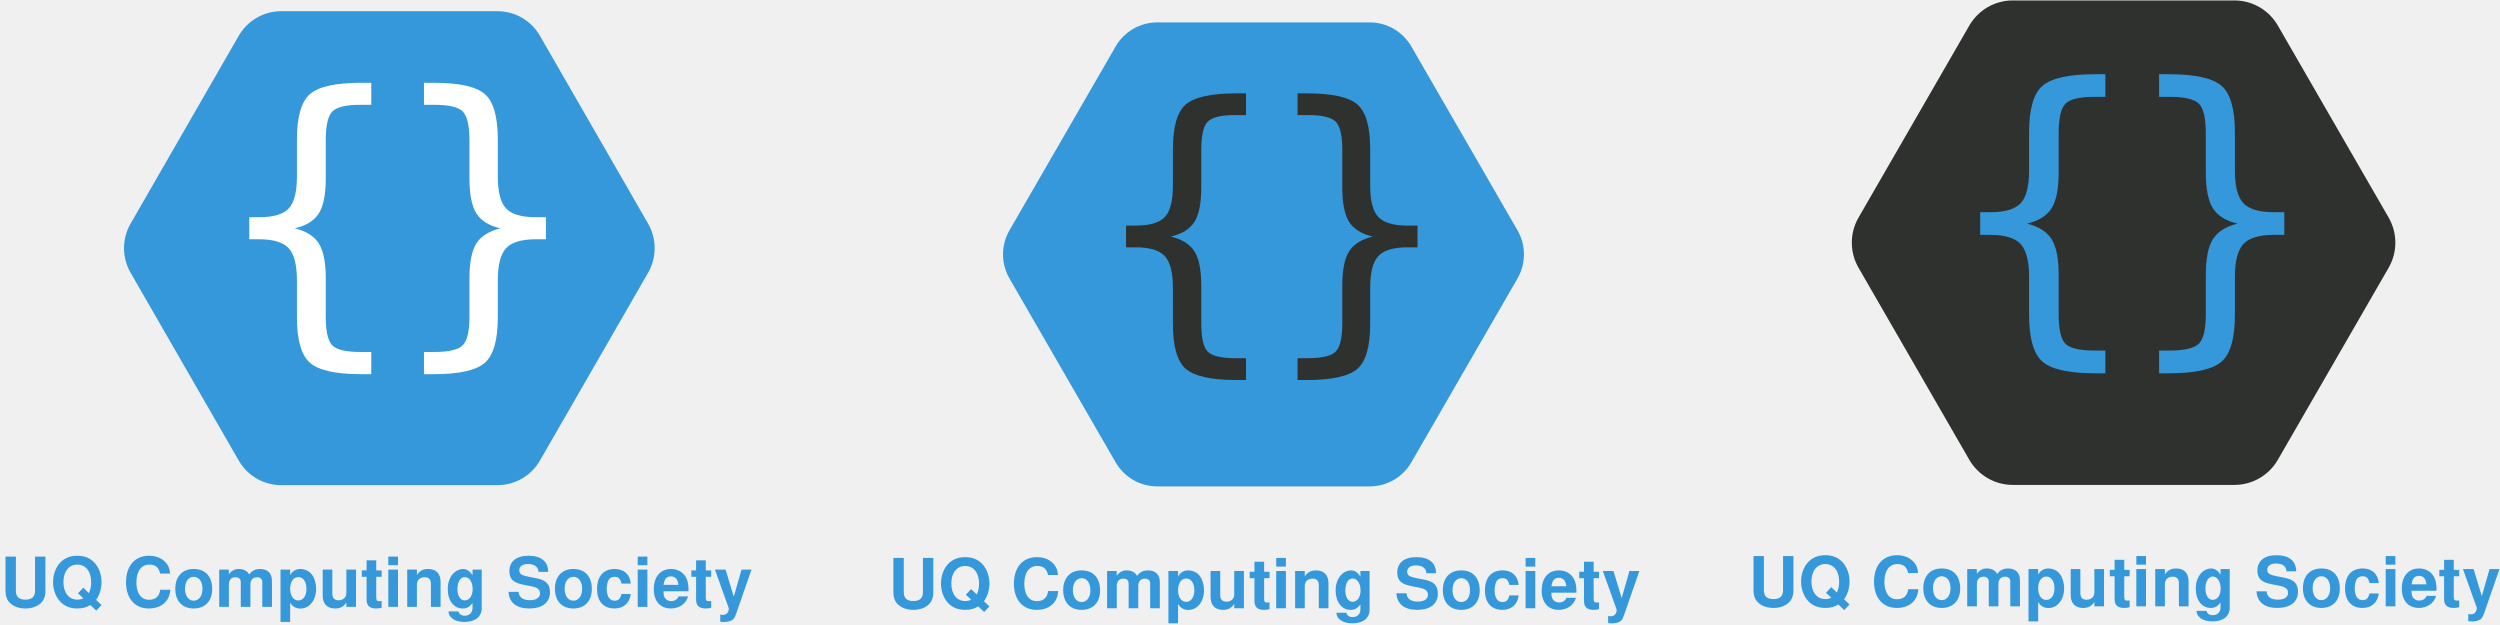
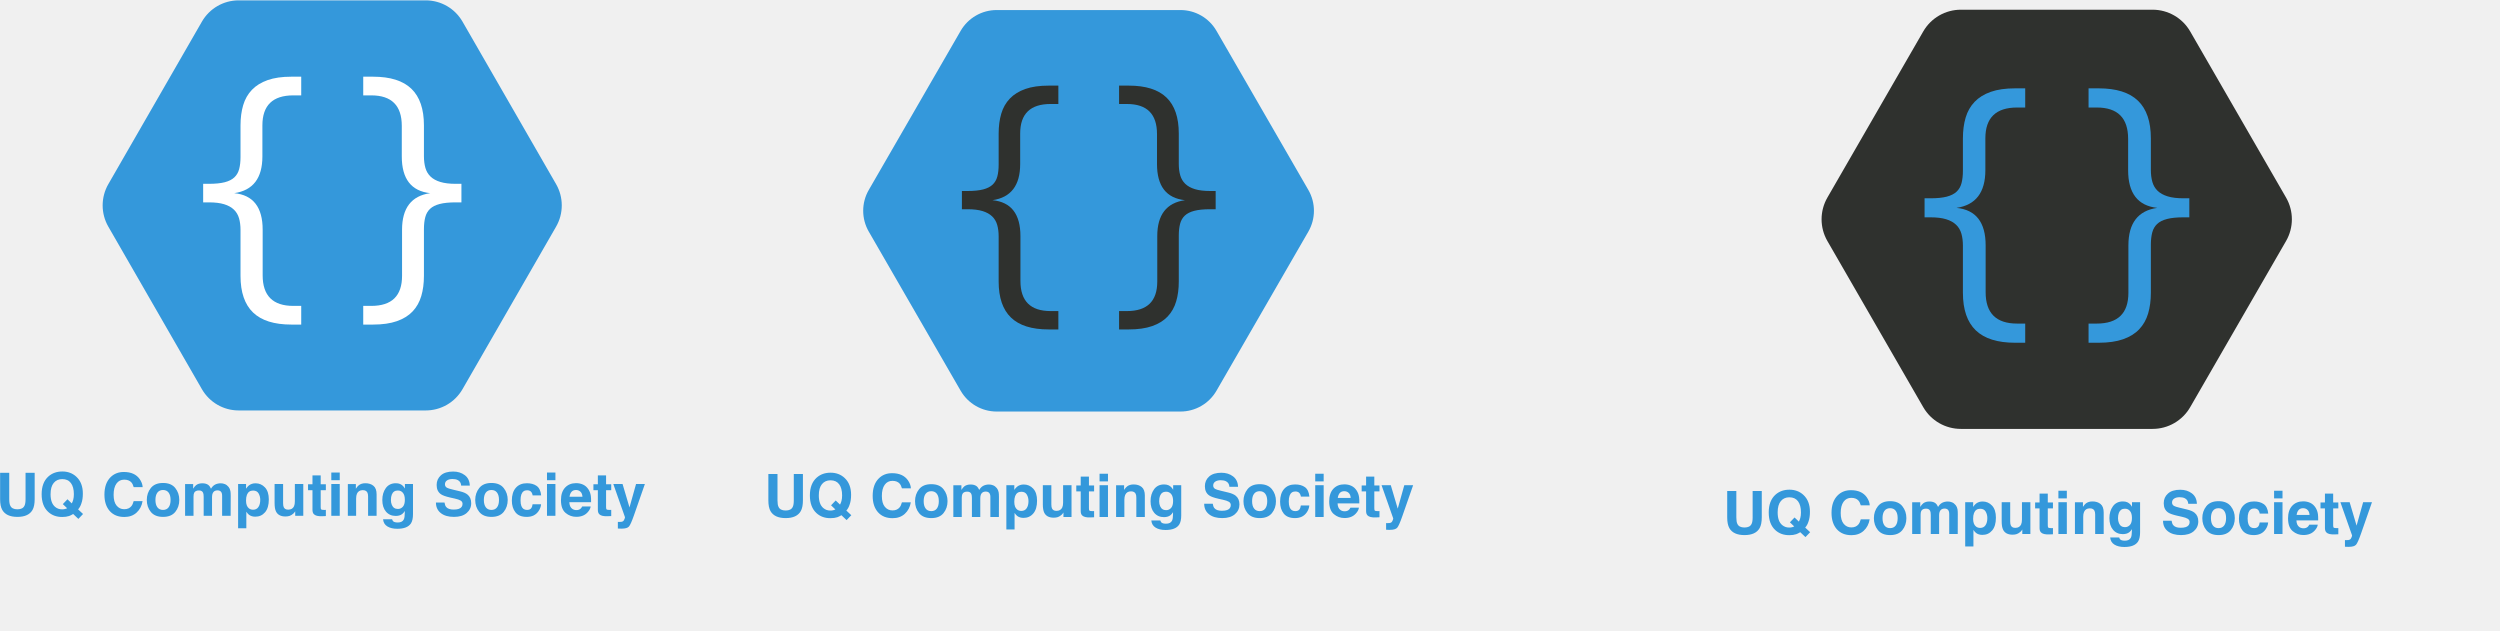
- <svg xmlns="http://www.w3.org/2000/svg" width="2318px" height="579px" viewBox="0 0 2318 579" version="1.1">
+ <svg xmlns="http://www.w3.org/2000/svg" width="2679px" height="676px" viewBox="0 0 2679 676" version="1.1">
  <defs />
  <g id="Page-1" stroke="none" stroke-width="1" fill="none" fill-rule="evenodd">
-     <g id="Logo-Light" transform="translate(0, 10)">
-       <g id="hexagon1-+-{-+-}" transform="translate(115, 0)">
-         <g id="hexagon1" fill="#3498DB">
-           <path d="M485.914,197.335 L385.615,23.162 C377.492,9.065 362.51,0.393 346.29,0.393 L145.701,0.393 C129.482,0.393 114.503,9.065 106.375,23.162 L6.082,197.335 C-2.027,211.431 -2.027,228.779 6.082,242.877 L106.375,417.066 C114.503,431.163 129.482,439.835 145.701,439.835 L346.289,439.835 C362.51,439.835 377.492,431.163 385.614,417.066 L485.914,242.877 C494.022,228.779 494.022,211.431 485.914,197.335 L485.914,197.335 Z" id="Shape" />
+     <g id="logo">
+       <g id="Page-1">
+         <g id="Logo-Light">
+           <g id="hexagon1-+-{-+-}" transform="translate(110, 0)">
+             <g id="hexagon1" fill="#3498DB">
+               <path d="M485.914,197.335 L385.615,23.162 C377.492,9.065 362.51,0.393 346.29,0.393 L145.701,0.393 C129.482,0.393 114.503,9.065 106.375,23.162 L6.082,197.335 C-2.027,211.431 -2.027,228.779 6.082,242.877 L106.375,417.066 C114.503,431.163 129.482,439.835 145.701,439.835 L346.289,439.835 C362.51,439.835 377.492,431.163 385.614,417.066 L485.914,242.877 C494.022,228.779 494.022,211.431 485.914,197.335 L485.914,197.335 L485.914,197.335 Z" id="Shape" />
+             </g>
+             <g id="{" transform="translate(107, 82)" fill="#FFFFFF">
+               <path d="M105.784,265.815 L95.205,265.815 C76.81,265.815 63.133,261.502 54.173,252.876 C45.214,244.251 40.735,231.169 40.735,213.632 L40.735,164.452 C40.735,159.781 40.21,155.612 39.162,151.942 C38.113,148.273 36.279,145.175 33.658,142.649 C31.037,140.124 27.558,138.194 23.221,136.859 C18.884,135.525 13.428,134.858 6.851,134.858 L0.704,134.858 L0.704,114.985 L6.851,114.985 C13.809,114.985 19.48,114.414 23.865,113.27 C28.249,112.126 31.68,110.387 34.158,108.052 C36.636,105.716 38.352,102.738 39.305,99.116 C40.258,95.494 40.735,91.205 40.735,86.249 L40.735,52.366 C40.735,44.36 41.688,37.14 43.594,30.707 C45.5,24.273 48.621,18.793 52.958,14.266 C57.295,9.738 62.918,6.259 69.828,3.829 C76.738,1.399 85.197,0.183 95.205,0.183 L105.784,0.183 L105.784,20.199 L97.349,20.199 C75.237,20.199 64.181,30.921 64.181,52.366 L64.181,85.677 C64.181,108.933 54.126,122.038 34.015,124.993 C54.316,126.995 64.467,140.052 64.467,164.166 L64.467,213.06 C64.467,234.887 75.428,245.8 97.349,245.8 L105.784,245.8 L105.784,265.815 Z" />
+             </g>
+             <g id="}" transform="translate(279, 82)" fill="#FFFFFF">
+               <path d="M0.239,0.183 L10.819,0.183 C29.214,0.183 42.891,4.496 51.85,13.122 C60.809,21.747 65.289,34.829 65.289,52.366 L65.289,85.391 C65.289,90.062 65.813,94.231 66.862,97.901 C67.91,101.57 69.745,104.668 72.366,107.194 C74.987,109.719 78.49,111.649 82.874,112.984 C87.258,114.318 92.739,114.985 99.315,114.985 L105.463,114.985 L105.463,134.858 L99.315,134.858 C92.357,134.858 86.663,135.43 82.231,136.573 C77.799,137.717 74.344,139.456 71.865,141.792 C69.387,144.127 67.672,147.105 66.719,150.727 C65.766,154.349 65.289,158.638 65.289,163.594 L65.289,213.632 C65.289,221.638 64.336,228.858 62.43,235.292 C60.523,241.725 57.426,247.205 53.137,251.733 C48.848,256.26 43.225,259.739 36.267,262.169 C29.309,264.6 20.827,265.815 10.819,265.815 L0.239,265.815 L0.239,245.8 L8.817,245.8 C30.834,245.8 41.843,235.077 41.843,213.632 L41.843,164.166 C41.843,140.91 51.898,127.852 72.008,124.993 C51.707,122.801 41.557,109.696 41.557,85.677 L41.557,52.938 C41.557,31.112 30.644,20.199 8.817,20.199 L0.239,20.199 L0.239,0.183 Z" />
+             </g>
+           </g>
+           <g id="UQ-Computing-Society" transform="translate(0, 505)" fill="#3498DB">
+             <path d="M0.125,1.648 L9.906,1.648 L9.906,29.96 C9.906,33.127 10.281,35.439 11.031,36.898 C12.198,39.481 14.74,40.773 18.656,40.773 C22.552,40.773 25.083,39.481 26.25,36.898 C27,35.439 27.375,33.127 27.375,29.96 L27.375,1.648 L37.156,1.648 L37.156,29.96 C37.156,34.856 36.396,38.668 34.875,41.398 C32.042,46.398 26.635,48.898 18.656,48.898 C10.677,48.898 5.26,46.398 2.406,41.398 C0.885,38.668 0.125,34.856 0.125,29.96 L0.125,1.648 Z M69.812,40.429 C70.375,40.283 71.094,40.023 71.969,39.648 L67.312,35.21 L72.281,30.023 L76.938,34.46 C77.667,32.96 78.177,31.648 78.469,30.523 C78.927,28.835 79.156,26.866 79.156,24.616 C79.156,19.45 78.099,15.455 75.984,12.632 C73.87,9.809 70.781,8.398 66.719,8.398 C62.906,8.398 59.865,9.752 57.594,12.46 C55.323,15.168 54.188,19.22 54.188,24.616 C54.188,30.929 55.812,35.45 59.062,38.179 C61.167,39.95 63.687,40.835 66.625,40.835 C67.729,40.835 68.792,40.7 69.812,40.429 L69.812,40.429 Z M87.281,34.241 C86.469,36.887 85.271,39.085 83.688,40.835 L89,45.804 L83.969,51.054 L78.406,45.804 C76.719,46.825 75.26,47.543 74.031,47.96 C71.969,48.648 69.5,48.991 66.625,48.991 C60.625,48.991 55.667,47.2 51.75,43.616 C47,39.304 44.625,32.97 44.625,24.616 C44.625,16.2 47.062,9.835 51.938,5.523 C55.917,2.002 60.865,0.241 66.781,0.241 C72.74,0.241 77.74,2.106 81.781,5.835 C86.448,10.148 88.781,16.179 88.781,23.929 C88.781,28.033 88.281,31.47 87.281,34.241 L87.281,34.241 Z M118.375,6.46 C122.125,2.668 126.896,0.773 132.688,0.773 C140.438,0.773 146.104,3.314 149.688,8.398 C151.667,11.252 152.729,14.116 152.875,16.991 L143.25,16.991 C142.625,14.783 141.823,13.116 140.844,11.991 C139.094,9.991 136.5,8.991 133.062,8.991 C129.562,8.991 126.802,10.403 124.781,13.226 C122.76,16.049 121.75,20.043 121.75,25.21 C121.75,30.377 122.818,34.246 124.953,36.819 C127.089,39.392 129.802,40.679 133.094,40.679 C136.469,40.679 139.042,39.575 140.812,37.366 C141.792,36.179 142.604,34.398 143.25,32.023 L152.781,32.023 C151.948,37.043 149.818,41.127 146.391,44.273 C142.964,47.418 138.573,48.991 133.219,48.991 C126.594,48.991 121.385,46.866 117.594,42.616 C113.802,38.345 111.906,32.491 111.906,25.054 C111.906,17.012 114.062,10.814 118.375,6.46 L118.375,6.46 Z M180.688,38.648 C182.083,36.793 182.781,34.158 182.781,30.741 C182.781,27.325 182.083,24.694 180.688,22.851 C179.292,21.007 177.292,20.085 174.688,20.085 C172.083,20.085 170.078,21.007 168.672,22.851 C167.266,24.694 166.562,27.325 166.562,30.741 C166.562,34.158 167.266,36.793 168.672,38.648 C170.078,40.502 172.083,41.429 174.688,41.429 C177.292,41.429 179.292,40.502 180.688,38.648 L180.688,38.648 Z M187.812,43.569 C184.937,47.121 180.573,48.898 174.719,48.898 C168.865,48.898 164.5,47.121 161.625,43.569 C158.75,40.017 157.312,35.741 157.312,30.741 C157.312,25.825 158.75,21.564 161.625,17.96 C164.5,14.356 168.865,12.554 174.719,12.554 C180.573,12.554 184.937,14.356 187.812,17.96 C190.688,21.564 192.125,25.825 192.125,30.741 C192.125,35.741 190.688,40.017 187.812,43.569 L187.812,43.569 Z M241,13.773 C242.458,14.356 243.781,15.377 244.969,16.835 C245.927,18.023 246.573,19.481 246.906,21.21 C247.115,22.356 247.219,24.033 247.219,26.241 L247.156,47.71 L238.031,47.71 L238.031,26.023 C238.031,24.731 237.823,23.668 237.406,22.835 C236.615,21.252 235.156,20.46 233.031,20.46 C230.573,20.46 228.875,21.481 227.938,23.523 C227.458,24.606 227.219,25.908 227.219,27.429 L227.219,47.71 L218.25,47.71 L218.25,27.429 C218.25,25.408 218.042,23.939 217.625,23.023 C216.875,21.377 215.406,20.554 213.219,20.554 C210.677,20.554 208.969,21.377 208.094,23.023 C207.615,23.96 207.375,25.356 207.375,27.21 L207.375,47.71 L198.344,47.71 L198.344,13.71 L207,13.71 L207,18.679 C208.104,16.908 209.146,15.648 210.125,14.898 C211.854,13.564 214.094,12.898 216.844,12.898 C219.448,12.898 221.552,13.47 223.156,14.616 C224.448,15.679 225.427,17.043 226.094,18.71 C227.26,16.71 228.708,15.241 230.438,14.304 C232.271,13.366 234.312,12.898 236.562,12.898 C238.063,12.898 239.542,13.189 241,13.773 L241,13.773 Z M277.078,23.71 C275.88,21.689 273.938,20.679 271.25,20.679 C268.021,20.679 265.802,22.21 264.594,25.273 C263.969,26.898 263.656,28.96 263.656,31.46 C263.656,35.418 264.708,38.2 266.812,39.804 C268.063,40.741 269.542,41.21 271.25,41.21 C273.729,41.21 275.62,40.252 276.922,38.335 C278.224,36.418 278.875,33.866 278.875,30.679 C278.875,28.054 278.276,25.731 277.078,23.71 L277.078,23.71 Z M283.922,17.304 C286.682,20.241 288.062,24.554 288.062,30.241 C288.062,36.241 286.714,40.814 284.016,43.96 C281.318,47.106 277.844,48.679 273.594,48.679 C270.885,48.679 268.635,48.002 266.844,46.648 C265.865,45.898 264.906,44.804 263.969,43.366 L263.969,61.116 L255.156,61.116 L255.156,13.648 L263.688,13.648 L263.688,18.679 C264.646,17.2 265.667,16.033 266.75,15.179 C268.729,13.658 271.083,12.898 273.812,12.898 C277.792,12.898 281.161,14.366 283.922,17.304 L283.922,17.304 Z M303.375,13.648 L303.375,34.179 C303.375,36.116 303.604,37.575 304.062,38.554 C304.875,40.283 306.469,41.148 308.844,41.148 C311.885,41.148 313.969,39.918 315.094,37.46 C315.677,36.127 315.969,34.366 315.969,32.179 L315.969,13.648 L325,13.648 L325,47.71 L316.344,47.71 L316.344,42.898 C316.26,43.002 316.052,43.314 315.719,43.835 C315.385,44.356 314.99,44.814 314.531,45.21 C313.135,46.46 311.786,47.314 310.484,47.773 C309.182,48.231 307.656,48.46 305.906,48.46 C300.865,48.46 297.469,46.648 295.719,43.023 C294.74,41.022 294.25,38.075 294.25,34.179 L294.25,13.648 L303.375,13.648 Z M330.094,20.304 L330.094,13.96 L334.844,13.96 L334.844,4.46 L343.656,4.46 L343.656,13.96 L349.188,13.96 L349.188,20.304 L343.656,20.304 L343.656,38.304 C343.656,39.7 343.833,40.569 344.188,40.913 C344.542,41.257 345.625,41.429 347.438,41.429 C347.708,41.429 347.995,41.424 348.297,41.413 C348.599,41.403 348.896,41.387 349.188,41.366 L349.188,48.023 L344.969,48.179 C340.76,48.325 337.885,47.595 336.344,45.991 C335.344,44.97 334.844,43.398 334.844,41.273 L334.844,20.304 L330.094,20.304 Z M364.062,9.585 L355.031,9.585 L355.031,1.366 L364.062,1.366 L364.062,9.585 Z M355.031,13.648 L364.062,13.648 L364.062,47.71 L355.031,47.71 L355.031,13.648 Z M400.203,15.601 C402.443,17.444 403.562,20.502 403.562,24.773 L403.562,47.71 L394.438,47.71 L394.438,26.991 C394.438,25.2 394.198,23.825 393.719,22.866 C392.844,21.116 391.177,20.241 388.719,20.241 C385.698,20.241 383.625,21.522 382.5,24.085 C381.917,25.439 381.625,27.168 381.625,29.273 L381.625,47.71 L372.75,47.71 L372.75,13.71 L381.344,13.71 L381.344,18.679 C382.49,16.929 383.573,15.668 384.594,14.898 C386.427,13.523 388.75,12.835 391.562,12.835 C395.083,12.835 397.964,13.757 400.203,15.601 L400.203,15.601 Z M431.688,38.038 C433.125,36.465 433.844,33.96 433.844,30.523 C433.844,27.293 433.161,24.835 431.797,23.148 C430.432,21.46 428.604,20.616 426.312,20.616 C423.187,20.616 421.031,22.085 419.844,25.023 C419.219,26.585 418.906,28.512 418.906,30.804 C418.906,32.783 419.24,34.543 419.906,36.085 C421.115,38.96 423.281,40.398 426.406,40.398 C428.49,40.398 430.25,39.611 431.688,38.038 L431.688,38.038 Z M428.656,13.616 C430.823,14.512 432.573,16.158 433.906,18.554 L433.906,13.648 L442.562,13.648 L442.562,45.96 C442.562,50.356 441.823,53.668 440.344,55.898 C437.802,59.731 432.927,61.648 425.719,61.648 C421.365,61.648 417.813,60.793 415.062,59.085 C412.312,57.377 410.792,54.825 410.5,51.429 L420.188,51.429 C420.438,52.47 420.844,53.22 421.406,53.679 C422.365,54.491 423.979,54.898 426.25,54.898 C429.458,54.898 431.604,53.825 432.688,51.679 C433.396,50.304 433.75,47.991 433.75,44.741 L433.75,42.554 C432.896,44.012 431.979,45.106 431,45.835 C429.229,47.189 426.927,47.866 424.094,47.866 C419.719,47.866 416.224,46.33 413.609,43.257 C410.995,40.184 409.688,36.023 409.688,30.773 C409.688,25.71 410.948,21.455 413.469,18.007 C415.99,14.559 419.562,12.835 424.188,12.835 C425.896,12.835 427.385,13.095 428.656,13.616 L428.656,13.616 Z M476.344,33.491 C476.635,35.595 477.208,37.168 478.062,38.21 C479.625,40.106 482.302,41.054 486.094,41.054 C488.365,41.054 490.208,40.804 491.625,40.304 C494.313,39.345 495.656,37.564 495.656,34.96 C495.656,33.439 494.99,32.262 493.656,31.429 C492.323,30.616 490.229,29.898 487.375,29.273 L482.5,28.179 C477.708,27.095 474.396,25.918 472.562,24.648 C469.458,22.522 467.906,19.2 467.906,14.679 C467.906,10.554 469.406,7.127 472.406,4.398 C475.406,1.668 479.812,0.304 485.625,0.304 C490.479,0.304 494.62,1.59 498.047,4.163 C501.474,6.736 503.271,10.47 503.438,15.366 L494.188,15.366 C494.021,12.595 492.813,10.627 490.562,9.46 C489.062,8.689 487.198,8.304 484.969,8.304 C482.49,8.304 480.51,8.804 479.031,9.804 C477.552,10.804 476.812,12.2 476.812,13.991 C476.812,15.637 477.542,16.866 479,17.679 C479.938,18.22 481.937,18.856 485,19.585 L492.938,21.491 C496.417,22.325 499.042,23.439 500.812,24.835 C503.563,27.002 504.938,30.137 504.938,34.241 C504.938,38.45 503.328,41.944 500.109,44.726 C496.891,47.507 492.344,48.898 486.469,48.898 C480.469,48.898 475.75,47.528 472.312,44.788 C468.875,42.049 467.156,38.283 467.156,33.491 L476.344,33.491 Z M532.625,38.648 C534.021,36.793 534.719,34.158 534.719,30.741 C534.719,27.325 534.021,24.694 532.625,22.851 C531.229,21.007 529.229,20.085 526.625,20.085 C524.021,20.085 522.016,21.007 520.609,22.851 C519.203,24.694 518.5,27.325 518.5,30.741 C518.5,34.158 519.203,36.793 520.609,38.648 C522.016,40.502 524.021,41.429 526.625,41.429 C529.229,41.429 531.229,40.502 532.625,38.648 L532.625,38.648 Z M539.75,43.569 C536.875,47.121 532.51,48.898 526.656,48.898 C520.802,48.898 516.438,47.121 513.562,43.569 C510.687,40.017 509.25,35.741 509.25,30.741 C509.25,25.825 510.687,21.564 513.562,17.96 C516.438,14.356 520.802,12.554 526.656,12.554 C532.51,12.554 536.875,14.356 539.75,17.96 C542.625,21.564 544.062,25.825 544.062,30.741 C544.062,35.741 542.625,40.017 539.75,43.569 L539.75,43.569 Z M570.781,25.866 C570.615,24.595 570.188,23.45 569.5,22.429 C568.5,21.054 566.948,20.366 564.844,20.366 C561.844,20.366 559.792,21.856 558.688,24.835 C558.104,26.418 557.812,28.522 557.812,31.148 C557.812,33.648 558.104,35.658 558.688,37.179 C559.75,40.012 561.75,41.429 564.688,41.429 C566.771,41.429 568.25,40.866 569.125,39.741 C570,38.616 570.531,37.158 570.719,35.366 L579.812,35.366 C579.604,38.075 578.625,40.637 576.875,43.054 C574.083,46.95 569.948,48.898 564.469,48.898 C558.99,48.898 554.958,47.273 552.375,44.023 C549.792,40.772 548.5,36.554 548.5,31.366 C548.5,25.512 549.927,20.96 552.781,17.71 C555.635,14.46 559.573,12.835 564.594,12.835 C568.865,12.835 572.359,13.793 575.078,15.71 C577.797,17.627 579.406,21.012 579.906,25.866 L570.781,25.866 Z M595.188,9.585 L586.156,9.585 L586.156,1.366 L595.188,1.366 L595.188,9.585 Z M586.156,13.648 L595.188,13.648 L595.188,47.71 L586.156,47.71 L586.156,13.648 Z M612.453,22.023 C611.318,23.314 610.604,25.064 610.312,27.273 L624.156,27.273 C624.01,24.918 623.297,23.132 622.016,21.913 C620.734,20.694 619.146,20.085 617.25,20.085 C615.187,20.085 613.589,20.731 612.453,22.023 L612.453,22.023 Z M624.906,14.335 C627.177,15.398 629.052,17.075 630.531,19.366 C631.865,21.387 632.729,23.731 633.125,26.398 C633.354,27.96 633.448,30.21 633.406,33.148 L610.094,33.148 C610.219,36.564 611.292,38.96 613.312,40.335 C614.542,41.189 616.021,41.616 617.75,41.616 C619.583,41.616 621.073,41.095 622.219,40.054 C622.844,39.491 623.396,38.71 623.875,37.71 L632.969,37.71 C632.74,39.731 631.688,41.783 629.812,43.866 C626.896,47.179 622.813,48.835 617.562,48.835 C613.229,48.835 609.406,47.439 606.094,44.648 C602.781,41.856 601.125,37.314 601.125,31.023 C601.125,25.127 602.62,20.606 605.609,17.46 C608.599,14.314 612.479,12.741 617.25,12.741 C620.083,12.741 622.635,13.273 624.906,14.335 L624.906,14.335 Z M635.906,20.304 L635.906,13.96 L640.656,13.96 L640.656,4.46 L649.469,4.46 L649.469,13.96 L655,13.96 L655,20.304 L649.469,20.304 L649.469,38.304 C649.469,39.7 649.646,40.569 650,40.913 C650.354,41.257 651.437,41.429 653.25,41.429 C653.521,41.429 653.807,41.424 654.109,41.413 C654.411,41.403 654.708,41.387 655,41.366 L655,48.023 L650.781,48.179 C646.573,48.325 643.698,47.595 642.156,45.991 C641.156,44.97 640.656,43.398 640.656,41.273 L640.656,20.304 L635.906,20.304 Z M662.094,54.241 L663.219,54.304 C664.094,54.345 664.927,54.314 665.719,54.21 C666.51,54.106 667.177,53.866 667.719,53.491 C668.24,53.137 668.724,52.398 669.172,51.273 C669.62,50.148 669.802,49.46 669.719,49.21 L657.219,13.648 L667.125,13.648 L674.562,38.773 L681.594,13.648 L691.062,13.648 L679.375,47.148 C677.125,53.606 675.344,57.611 674.031,59.163 C672.719,60.715 670.094,61.491 666.156,61.491 C665.365,61.491 664.729,61.486 664.25,61.476 C663.771,61.465 663.052,61.429 662.094,61.366 L662.094,54.241 Z" />
+           </g>
        </g>
-         <text id="{" font-family="Consolas" font-size="292.795" font-weight="normal" fill="#FFFFFF">
-           <tspan x="84.543" y="289.199">{</tspan>
-         </text>
-         <text id="}" font-family="Consolas" font-size="292.795" font-weight="normal" fill="#FFFFFF">
-           <tspan x="246.5" y="289.199">}</tspan>
-         </text>
+         <g id="Group" transform="translate(823, 10)">
+           <g id="hexagon1-copy" transform="translate(102, 0.375)" fill="#3498DB">
+             <path d="M477.043,193.205 L378.575,22.677 C370.601,8.875 355.892,0.385 339.968,0.385 L143.041,0.385 C127.118,0.385 112.413,8.875 104.433,22.677 L5.971,193.205 C-1.99,207.006 -1.99,223.99 5.971,237.793 L104.433,408.336 C112.413,422.138 127.118,430.629 143.041,430.629 L339.967,430.629 C355.892,430.629 370.601,422.138 378.574,408.336 L477.043,237.793 C485.003,223.99 485.003,207.006 477.043,193.205 L477.043,193.205 L477.043,193.205 Z" id="Shape" />
+           </g>
+           <g id="{-copy" transform="translate(207, 81)" fill="#2F312E">
+             <path d="M104.141,262.031 L93.734,262.031 C75.641,262.031 62.188,257.789 53.375,249.305 C44.562,240.82 40.156,227.953 40.156,210.703 L40.156,162.328 C40.156,157.734 39.641,153.633 38.609,150.023 C37.578,146.414 35.773,143.367 33.195,140.883 C30.617,138.398 27.195,136.5 22.93,135.188 C18.664,133.875 13.297,133.219 6.828,133.219 L0.781,133.219 L0.781,113.672 L6.828,113.672 C13.672,113.672 19.25,113.109 23.562,111.984 C27.875,110.859 31.25,109.148 33.688,106.852 C36.125,104.555 37.812,101.625 38.75,98.062 C39.688,94.5 40.156,90.281 40.156,85.406 L40.156,52.078 C40.156,44.203 41.094,37.102 42.969,30.773 C44.844,24.445 47.914,19.055 52.18,14.602 C56.445,10.148 61.977,6.727 68.773,4.336 C75.57,1.945 83.891,0.75 93.734,0.75 L104.141,0.75 L104.141,20.438 L95.844,20.438 C74.094,20.438 63.219,30.984 63.219,52.078 L63.219,84.844 C63.219,107.719 53.328,120.609 33.547,123.516 C53.516,125.484 63.5,138.328 63.5,162.047 L63.5,210.141 C63.5,231.609 74.281,242.344 95.844,242.344 L104.141,242.344 L104.141,262.031 Z" id="{" />
+           </g>
+           <g id="}" transform="translate(376, 81)" fill="#2F312E">
+             <path d="M0.203,0.75 L10.609,0.75 C28.703,0.75 42.156,4.992 50.969,13.477 C59.781,21.961 64.188,34.828 64.188,52.078 L64.188,84.562 C64.188,89.156 64.703,93.258 65.734,96.867 C66.766,100.477 68.57,103.523 71.148,106.008 C73.727,108.492 77.172,110.391 81.484,111.703 C85.797,113.016 91.187,113.672 97.656,113.672 L103.703,113.672 L103.703,133.219 L97.656,133.219 C90.812,133.219 85.211,133.781 80.852,134.906 C76.492,136.031 73.094,137.742 70.656,140.039 C68.219,142.336 66.531,145.266 65.594,148.828 C64.656,152.391 64.188,156.609 64.188,161.484 L64.188,210.703 C64.188,218.578 63.25,225.68 61.375,232.008 C59.5,238.336 56.453,243.727 52.234,248.18 C48.016,252.633 42.484,256.055 35.641,258.445 C28.797,260.836 20.453,262.031 10.609,262.031 L0.203,262.031 L0.203,242.344 L8.641,242.344 C30.297,242.344 41.125,231.797 41.125,210.703 L41.125,162.047 C41.125,139.172 51.016,126.328 70.797,123.516 C50.828,121.359 40.844,108.469 40.844,84.844 L40.844,52.641 C40.844,31.172 30.109,20.438 8.641,20.438 L0.203,20.438 L0.203,0.75 Z" />
+           </g>
+           <g id="UQ-Computing-Society-Copy" transform="translate(0, 496)" fill="#3498DB">
+             <path d="M0.375,1.938 L10.156,1.938 L10.156,30.25 C10.156,33.417 10.531,35.729 11.281,37.188 C12.448,39.771 14.99,41.062 18.906,41.062 C22.802,41.062 25.333,39.771 26.5,37.188 C27.25,35.729 27.625,33.417 27.625,30.25 L27.625,1.938 L37.406,1.938 L37.406,30.25 C37.406,35.146 36.646,38.958 35.125,41.688 C32.292,46.688 26.885,49.188 18.906,49.188 C10.927,49.188 5.51,46.688 2.656,41.688 C1.135,38.958 0.375,35.146 0.375,30.25 L0.375,1.938 Z M70.062,40.719 C70.625,40.573 71.344,40.313 72.219,39.938 L67.562,35.5 L72.531,30.312 L77.188,34.75 C77.917,33.25 78.427,31.938 78.719,30.812 C79.177,29.125 79.406,27.156 79.406,24.906 C79.406,19.74 78.349,15.745 76.234,12.922 C74.12,10.099 71.031,8.688 66.969,8.688 C63.156,8.688 60.115,10.042 57.844,12.75 C55.573,15.458 54.438,19.51 54.438,24.906 C54.438,31.219 56.062,35.74 59.312,38.469 C61.417,40.24 63.937,41.125 66.875,41.125 C67.979,41.125 69.042,40.99 70.062,40.719 L70.062,40.719 Z M87.531,34.531 C86.719,37.177 85.521,39.375 83.938,41.125 L89.25,46.094 L84.219,51.344 L78.656,46.094 C76.969,47.115 75.51,47.833 74.281,48.25 C72.219,48.938 69.75,49.281 66.875,49.281 C60.875,49.281 55.917,47.49 52,43.906 C47.25,39.594 44.875,33.26 44.875,24.906 C44.875,16.49 47.312,10.125 52.188,5.812 C56.167,2.292 61.115,0.531 67.031,0.531 C72.99,0.531 77.99,2.396 82.031,6.125 C86.698,10.438 89.031,16.469 89.031,24.219 C89.031,28.323 88.531,31.76 87.531,34.531 L87.531,34.531 Z M118.625,6.75 C122.375,2.958 127.146,1.062 132.938,1.062 C140.688,1.062 146.354,3.604 149.938,8.688 C151.917,11.542 152.979,14.406 153.125,17.281 L143.5,17.281 C142.875,15.073 142.073,13.406 141.094,12.281 C139.344,10.281 136.75,9.281 133.312,9.281 C129.812,9.281 127.052,10.693 125.031,13.516 C123.01,16.339 122,20.333 122,25.5 C122,30.667 123.068,34.536 125.203,37.109 C127.339,39.682 130.052,40.969 133.344,40.969 C136.719,40.969 139.292,39.865 141.062,37.656 C142.042,36.469 142.854,34.688 143.5,32.312 L153.031,32.312 C152.198,37.333 150.068,41.417 146.641,44.562 C143.214,47.708 138.823,49.281 133.469,49.281 C126.844,49.281 121.635,47.156 117.844,42.906 C114.052,38.635 112.156,32.781 112.156,25.344 C112.156,17.302 114.312,11.104 118.625,6.75 L118.625,6.75 Z M180.938,38.938 C182.333,37.083 183.031,34.448 183.031,31.031 C183.031,27.615 182.333,24.984 180.938,23.141 C179.542,21.297 177.542,20.375 174.938,20.375 C172.333,20.375 170.328,21.297 168.922,23.141 C167.516,24.984 166.812,27.615 166.812,31.031 C166.812,34.448 167.516,37.083 168.922,38.938 C170.328,40.792 172.333,41.719 174.938,41.719 C177.542,41.719 179.542,40.792 180.938,38.938 L180.938,38.938 Z M188.062,43.859 C185.187,47.411 180.823,49.188 174.969,49.188 C169.115,49.188 164.75,47.411 161.875,43.859 C159,40.307 157.562,36.031 157.562,31.031 C157.562,26.115 159,21.854 161.875,18.25 C164.75,14.646 169.115,12.844 174.969,12.844 C180.823,12.844 185.187,14.646 188.062,18.25 C190.938,21.854 192.375,26.115 192.375,31.031 C192.375,36.031 190.938,40.307 188.062,43.859 L188.062,43.859 Z M241.25,14.062 C242.708,14.646 244.031,15.667 245.219,17.125 C246.177,18.313 246.823,19.771 247.156,21.5 C247.365,22.646 247.469,24.323 247.469,26.531 L247.406,48 L238.281,48 L238.281,26.312 C238.281,25.021 238.073,23.958 237.656,23.125 C236.865,21.542 235.406,20.75 233.281,20.75 C230.823,20.75 229.125,21.771 228.188,23.812 C227.708,24.896 227.469,26.198 227.469,27.719 L227.469,48 L218.5,48 L218.5,27.719 C218.5,25.698 218.292,24.229 217.875,23.312 C217.125,21.667 215.656,20.844 213.469,20.844 C210.927,20.844 209.219,21.667 208.344,23.312 C207.865,24.25 207.625,25.646 207.625,27.5 L207.625,48 L198.594,48 L198.594,14 L207.25,14 L207.25,18.969 C208.354,17.198 209.396,15.938 210.375,15.188 C212.104,13.854 214.344,13.188 217.094,13.188 C219.698,13.188 221.802,13.76 223.406,14.906 C224.698,15.969 225.677,17.333 226.344,19 C227.51,17 228.958,15.531 230.688,14.594 C232.521,13.656 234.562,13.188 236.812,13.188 C238.313,13.188 239.792,13.479 241.25,14.062 L241.25,14.062 Z M277.328,24 C276.13,21.979 274.188,20.969 271.5,20.969 C268.271,20.969 266.052,22.5 264.844,25.562 C264.219,27.188 263.906,29.25 263.906,31.75 C263.906,35.708 264.958,38.49 267.062,40.094 C268.313,41.031 269.792,41.5 271.5,41.5 C273.979,41.5 275.87,40.542 277.172,38.625 C278.474,36.708 279.125,34.156 279.125,30.969 C279.125,28.344 278.526,26.021 277.328,24 L277.328,24 Z M284.172,17.594 C286.932,20.531 288.312,24.844 288.312,30.531 C288.312,36.531 286.964,41.104 284.266,44.25 C281.568,47.396 278.094,48.969 273.844,48.969 C271.135,48.969 268.885,48.292 267.094,46.938 C266.115,46.187 265.156,45.094 264.219,43.656 L264.219,61.406 L255.406,61.406 L255.406,13.938 L263.938,13.938 L263.938,18.969 C264.896,17.49 265.917,16.323 267,15.469 C268.979,13.948 271.333,13.188 274.062,13.188 C278.042,13.188 281.411,14.656 284.172,17.594 L284.172,17.594 Z M303.625,13.938 L303.625,34.469 C303.625,36.406 303.854,37.865 304.312,38.844 C305.125,40.573 306.719,41.438 309.094,41.438 C312.135,41.438 314.219,40.208 315.344,37.75 C315.927,36.417 316.219,34.656 316.219,32.469 L316.219,13.938 L325.25,13.938 L325.25,48 L316.594,48 L316.594,43.188 C316.51,43.292 316.302,43.604 315.969,44.125 C315.635,44.646 315.24,45.104 314.781,45.5 C313.385,46.75 312.036,47.604 310.734,48.062 C309.432,48.521 307.906,48.75 306.156,48.75 C301.115,48.75 297.719,46.938 295.969,43.312 C294.99,41.312 294.5,38.365 294.5,34.469 L294.5,13.938 L303.625,13.938 Z M330.344,20.594 L330.344,14.25 L335.094,14.25 L335.094,4.75 L343.906,4.75 L343.906,14.25 L349.438,14.25 L349.438,20.594 L343.906,20.594 L343.906,38.594 C343.906,39.99 344.083,40.859 344.438,41.203 C344.792,41.547 345.875,41.719 347.688,41.719 C347.958,41.719 348.245,41.714 348.547,41.703 C348.849,41.693 349.146,41.677 349.438,41.656 L349.438,48.312 L345.219,48.469 C341.01,48.615 338.135,47.885 336.594,46.281 C335.594,45.26 335.094,43.688 335.094,41.562 L335.094,20.594 L330.344,20.594 Z M364.312,9.875 L355.281,9.875 L355.281,1.656 L364.312,1.656 L364.312,9.875 Z M355.281,13.938 L364.312,13.938 L364.312,48 L355.281,48 L355.281,13.938 Z M400.453,15.891 C402.693,17.734 403.812,20.792 403.812,25.062 L403.812,48 L394.688,48 L394.688,27.281 C394.688,25.49 394.448,24.115 393.969,23.156 C393.094,21.406 391.427,20.531 388.969,20.531 C385.948,20.531 383.875,21.812 382.75,24.375 C382.167,25.729 381.875,27.458 381.875,29.562 L381.875,48 L373,48 L373,14 L381.594,14 L381.594,18.969 C382.74,17.219 383.823,15.958 384.844,15.188 C386.677,13.812 389,13.125 391.812,13.125 C395.333,13.125 398.214,14.047 400.453,15.891 L400.453,15.891 Z M431.938,38.328 C433.375,36.755 434.094,34.25 434.094,30.812 C434.094,27.583 433.411,25.125 432.047,23.438 C430.682,21.75 428.854,20.906 426.562,20.906 C423.437,20.906 421.281,22.375 420.094,25.312 C419.469,26.875 419.156,28.802 419.156,31.094 C419.156,33.073 419.49,34.833 420.156,36.375 C421.365,39.25 423.531,40.688 426.656,40.688 C428.74,40.688 430.5,39.901 431.938,38.328 L431.938,38.328 Z M428.906,13.906 C431.073,14.802 432.823,16.448 434.156,18.844 L434.156,13.938 L442.812,13.938 L442.812,46.25 C442.812,50.646 442.073,53.958 440.594,56.188 C438.052,60.021 433.177,61.938 425.969,61.938 C421.615,61.938 418.063,61.083 415.312,59.375 C412.562,57.667 411.042,55.115 410.75,51.719 L420.438,51.719 C420.688,52.76 421.094,53.51 421.656,53.969 C422.615,54.781 424.229,55.188 426.5,55.188 C429.708,55.188 431.854,54.115 432.938,51.969 C433.646,50.594 434,48.281 434,45.031 L434,42.844 C433.146,44.302 432.229,45.396 431.25,46.125 C429.479,47.479 427.177,48.156 424.344,48.156 C419.969,48.156 416.474,46.62 413.859,43.547 C411.245,40.474 409.938,36.313 409.938,31.062 C409.938,26 411.198,21.745 413.719,18.297 C416.24,14.849 419.812,13.125 424.438,13.125 C426.146,13.125 427.635,13.385 428.906,13.906 L428.906,13.906 Z M476.594,33.781 C476.885,35.885 477.458,37.458 478.312,38.5 C479.875,40.396 482.552,41.344 486.344,41.344 C488.615,41.344 490.458,41.094 491.875,40.594 C494.563,39.635 495.906,37.854 495.906,35.25 C495.906,33.729 495.24,32.552 493.906,31.719 C492.573,30.906 490.479,30.188 487.625,29.562 L482.75,28.469 C477.958,27.385 474.646,26.208 472.812,24.938 C469.708,22.812 468.156,19.49 468.156,14.969 C468.156,10.844 469.656,7.417 472.656,4.688 C475.656,1.958 480.062,0.594 485.875,0.594 C490.729,0.594 494.87,1.88 498.297,4.453 C501.724,7.026 503.521,10.76 503.688,15.656 L494.438,15.656 C494.271,12.885 493.063,10.917 490.812,9.75 C489.312,8.979 487.448,8.594 485.219,8.594 C482.74,8.594 480.76,9.094 479.281,10.094 C477.802,11.094 477.062,12.49 477.062,14.281 C477.062,15.927 477.792,17.156 479.25,17.969 C480.188,18.51 482.187,19.146 485.25,19.875 L493.188,21.781 C496.667,22.615 499.292,23.729 501.062,25.125 C503.813,27.292 505.188,30.427 505.188,34.531 C505.188,38.74 503.578,42.234 500.359,45.016 C497.141,47.797 492.594,49.188 486.719,49.188 C480.719,49.188 476,47.818 472.562,45.078 C469.125,42.339 467.406,38.573 467.406,33.781 L476.594,33.781 Z M532.875,38.938 C534.271,37.083 534.969,34.448 534.969,31.031 C534.969,27.615 534.271,24.984 532.875,23.141 C531.479,21.297 529.479,20.375 526.875,20.375 C524.271,20.375 522.266,21.297 520.859,23.141 C519.453,24.984 518.75,27.615 518.75,31.031 C518.75,34.448 519.453,37.083 520.859,38.938 C522.266,40.792 524.271,41.719 526.875,41.719 C529.479,41.719 531.479,40.792 532.875,38.938 L532.875,38.938 Z M540,43.859 C537.125,47.411 532.76,49.188 526.906,49.188 C521.052,49.188 516.688,47.411 513.812,43.859 C510.937,40.307 509.5,36.031 509.5,31.031 C509.5,26.115 510.937,21.854 513.812,18.25 C516.688,14.646 521.052,12.844 526.906,12.844 C532.76,12.844 537.125,14.646 540,18.25 C542.875,21.854 544.312,26.115 544.312,31.031 C544.312,36.031 542.875,40.307 540,43.859 L540,43.859 Z M571.031,26.156 C570.865,24.885 570.438,23.74 569.75,22.719 C568.75,21.344 567.198,20.656 565.094,20.656 C562.094,20.656 560.042,22.146 558.938,25.125 C558.354,26.708 558.062,28.812 558.062,31.438 C558.062,33.938 558.354,35.948 558.938,37.469 C560,40.302 562,41.719 564.938,41.719 C567.021,41.719 568.5,41.156 569.375,40.031 C570.25,38.906 570.781,37.448 570.969,35.656 L580.062,35.656 C579.854,38.365 578.875,40.927 577.125,43.344 C574.333,47.24 570.198,49.188 564.719,49.188 C559.24,49.188 555.208,47.563 552.625,44.312 C550.042,41.062 548.75,36.844 548.75,31.656 C548.75,25.802 550.177,21.25 553.031,18 C555.885,14.75 559.823,13.125 564.844,13.125 C569.115,13.125 572.609,14.083 575.328,16 C578.047,17.917 579.656,21.302 580.156,26.156 L571.031,26.156 Z M595.438,9.875 L586.406,9.875 L586.406,1.656 L595.438,1.656 L595.438,9.875 Z M586.406,13.938 L595.438,13.938 L595.438,48 L586.406,48 L586.406,13.938 Z M612.703,22.312 C611.568,23.604 610.854,25.354 610.562,27.562 L624.406,27.562 C624.26,25.208 623.547,23.422 622.266,22.203 C620.984,20.984 619.396,20.375 617.5,20.375 C615.437,20.375 613.839,21.021 612.703,22.312 L612.703,22.312 Z M625.156,14.625 C627.427,15.688 629.302,17.365 630.781,19.656 C632.115,21.677 632.979,24.021 633.375,26.688 C633.604,28.25 633.698,30.5 633.656,33.438 L610.344,33.438 C610.469,36.854 611.542,39.25 613.562,40.625 C614.792,41.479 616.271,41.906 618,41.906 C619.833,41.906 621.323,41.385 622.469,40.344 C623.094,39.781 623.646,39 624.125,38 L633.219,38 C632.99,40.021 631.938,42.073 630.062,44.156 C627.146,47.469 623.063,49.125 617.812,49.125 C613.479,49.125 609.656,47.729 606.344,44.938 C603.031,42.146 601.375,37.604 601.375,31.312 C601.375,25.417 602.87,20.896 605.859,17.75 C608.849,14.604 612.729,13.031 617.5,13.031 C620.333,13.031 622.885,13.562 625.156,14.625 L625.156,14.625 Z M636.156,20.594 L636.156,14.25 L640.906,14.25 L640.906,4.75 L649.719,4.75 L649.719,14.25 L655.25,14.25 L655.25,20.594 L649.719,20.594 L649.719,38.594 C649.719,39.99 649.896,40.859 650.25,41.203 C650.604,41.547 651.687,41.719 653.5,41.719 C653.771,41.719 654.057,41.714 654.359,41.703 C654.661,41.693 654.958,41.677 655.25,41.656 L655.25,48.312 L651.031,48.469 C646.823,48.615 643.948,47.885 642.406,46.281 C641.406,45.26 640.906,43.688 640.906,41.562 L640.906,20.594 L636.156,20.594 Z M662.344,54.531 L663.469,54.594 C664.344,54.635 665.177,54.604 665.969,54.5 C666.76,54.396 667.427,54.156 667.969,53.781 C668.49,53.427 668.974,52.688 669.422,51.562 C669.87,50.437 670.052,49.75 669.969,49.5 L657.469,13.938 L667.375,13.938 L674.812,39.062 L681.844,13.938 L691.312,13.938 L679.625,47.438 C677.375,53.896 675.594,57.901 674.281,59.453 C672.969,61.005 670.344,61.781 666.406,61.781 C665.615,61.781 664.979,61.776 664.5,61.766 C664.021,61.755 663.302,61.719 662.344,61.656 L662.344,54.531 Z" id="UQ-Computing-Society" />
+           </g>
+         </g>
+         <g id="Logo-Dark" transform="translate(1850, 10)">
+           <g id="hexagon1-copy-2-+-{-copy-2-+-}-copy-2" transform="translate(102, 0)">
+             <g id="hexagon1-copy-2" fill="#2F312E">
+               <path d="M497.741,201.722 L395.001,23.677 C386.681,9.266 371.334,0.402 354.719,0.402 L149.247,0.402 C132.633,0.402 117.29,9.266 108.964,23.677 L6.23,201.722 C-2.076,216.132 -2.076,233.864 6.23,248.276 L108.964,426.337 C117.29,440.747 132.633,449.613 149.247,449.613 L354.718,449.613 C371.334,449.613 386.681,440.747 395,426.337 L497.741,248.276 C506.047,233.864 506.047,216.132 497.741,201.722 L497.741,201.722 L497.741,201.722 Z" id="Shape" />
+             </g>
+             <g id="{-copy-2" transform="translate(110, 84)" fill="#3498DB">
+               <path d="M108.215,273.288 L97.357,273.288 C78.478,273.288 64.442,268.862 55.247,260.009 C46.052,251.157 41.454,237.731 41.454,219.733 L41.454,169.259 C41.454,164.466 40.916,160.186 39.84,156.42 C38.764,152.654 36.881,149.475 34.191,146.883 C31.501,144.291 27.931,142.31 23.48,140.94 C19.03,139.571 13.43,138.886 6.68,138.886 L0.371,138.886 L0.371,118.491 L6.68,118.491 C13.821,118.491 19.641,117.904 24.141,116.731 C28.64,115.557 32.162,113.772 34.705,111.375 C37.248,108.979 39.009,105.922 39.987,102.205 C40.965,98.488 41.454,94.086 41.454,88.999 L41.454,54.225 C41.454,46.008 42.433,38.599 44.389,31.996 C46.345,25.393 49.549,19.769 53.999,15.123 C58.45,10.476 64.221,6.906 71.313,4.411 C78.405,1.917 87.086,0.67 97.357,0.67 L108.215,0.67 L108.215,21.212 L99.558,21.212 C76.864,21.212 65.517,32.216 65.517,54.225 L65.517,88.412 C65.517,112.28 55.198,125.73 34.558,128.762 C55.393,130.816 65.811,144.217 65.811,168.965 L65.811,219.146 C65.811,241.546 77.06,252.746 99.558,252.746 L108.215,252.746 L108.215,273.288 Z" id="{" />
+             </g>
+             <g id="}-copy-2" transform="translate(286, 84)" fill="#3498DB">
+               <path d="M0.1,0.67 L10.958,0.67 C29.837,0.67 43.874,5.096 53.069,13.949 C62.264,22.801 66.861,36.227 66.861,54.225 L66.861,88.119 C66.861,92.912 67.399,97.192 68.475,100.958 C69.551,104.724 71.434,107.903 74.124,110.495 C76.814,113.087 80.409,115.068 84.908,116.437 C89.408,117.807 95.032,118.491 101.782,118.491 L108.091,118.491 L108.091,138.886 L101.782,138.886 C94.641,138.886 88.797,139.473 84.248,140.647 C79.699,141.821 76.154,143.606 73.61,146.003 C71.067,148.399 69.306,151.456 68.328,155.173 C67.35,158.89 66.861,163.292 66.861,168.378 L66.861,219.733 C66.861,227.949 65.883,235.359 63.926,241.962 C61.97,248.564 58.791,254.189 54.389,258.835 C49.987,263.482 44.216,267.052 37.075,269.546 C29.935,272.041 21.229,273.288 10.958,273.288 L0.1,273.288 L0.1,252.746 L8.904,252.746 C31.5,252.746 42.798,241.742 42.798,219.733 L42.798,168.965 C42.798,145.098 53.117,131.697 73.757,128.762 C52.922,126.512 42.504,113.063 42.504,88.412 L42.504,54.812 C42.504,32.412 31.304,21.212 8.904,21.212 L0.1,21.212 L0.1,0.67 Z" id="}" />
+             </g>
+           </g>
+           <g id="UQ-Computing-Society" transform="translate(0, 514)" fill="#3498DB">
+             <path d="M0.875,2.152 L10.656,2.152 L10.656,30.464 C10.656,33.631 11.031,35.943 11.781,37.402 C12.948,39.985 15.49,41.277 19.406,41.277 C23.302,41.277 25.833,39.985 27,37.402 C27.75,35.943 28.125,33.631 28.125,30.464 L28.125,2.152 L37.906,2.152 L37.906,30.464 C37.906,35.36 37.146,39.172 35.625,41.902 C32.792,46.902 27.385,49.402 19.406,49.402 C11.427,49.402 6.01,46.902 3.156,41.902 C1.635,39.172 0.875,35.36 0.875,30.464 L0.875,2.152 Z M70.562,40.933 C71.125,40.787 71.844,40.527 72.719,40.152 L68.062,35.714 L73.031,30.527 L77.688,34.964 C78.417,33.464 78.927,32.152 79.219,31.027 C79.677,29.339 79.906,27.37 79.906,25.12 C79.906,19.954 78.849,15.959 76.734,13.136 C74.62,10.313 71.531,8.902 67.469,8.902 C63.656,8.902 60.615,10.256 58.344,12.964 C56.073,15.672 54.938,19.725 54.938,25.12 C54.938,31.433 56.562,35.954 59.812,38.683 C61.917,40.454 64.437,41.339 67.375,41.339 C68.479,41.339 69.542,41.204 70.562,40.933 L70.562,40.933 Z M88.031,34.745 C87.219,37.391 86.021,39.589 84.438,41.339 L89.75,46.308 L84.719,51.558 L79.156,46.308 C77.469,47.329 76.01,48.047 74.781,48.464 C72.719,49.152 70.25,49.495 67.375,49.495 C61.375,49.495 56.417,47.704 52.5,44.12 C47.75,39.808 45.375,33.475 45.375,25.12 C45.375,16.704 47.812,10.339 52.688,6.027 C56.667,2.506 61.615,0.745 67.531,0.745 C73.49,0.745 78.49,2.61 82.531,6.339 C87.198,10.652 89.531,16.683 89.531,24.433 C89.531,28.537 89.031,31.975 88.031,34.745 L88.031,34.745 Z M119.125,6.964 C122.875,3.172 127.646,1.277 133.438,1.277 C141.188,1.277 146.854,3.818 150.438,8.902 C152.417,11.756 153.479,14.62 153.625,17.495 L144,17.495 C143.375,15.287 142.573,13.62 141.594,12.495 C139.844,10.495 137.25,9.495 133.812,9.495 C130.312,9.495 127.552,10.907 125.531,13.73 C123.51,16.553 122.5,20.547 122.5,25.714 C122.5,30.881 123.568,34.751 125.703,37.324 C127.839,39.896 130.552,41.183 133.844,41.183 C137.219,41.183 139.792,40.079 141.562,37.87 C142.542,36.683 143.354,34.902 144,32.527 L153.531,32.527 C152.698,37.547 150.568,41.631 147.141,44.777 C143.714,47.922 139.323,49.495 133.969,49.495 C127.344,49.495 122.135,47.37 118.344,43.12 C114.552,38.85 112.656,32.995 112.656,25.558 C112.656,17.516 114.812,11.318 119.125,6.964 L119.125,6.964 Z M181.438,39.152 C182.833,37.297 183.531,34.662 183.531,31.245 C183.531,27.829 182.833,25.199 181.438,23.355 C180.042,21.511 178.042,20.589 175.438,20.589 C172.833,20.589 170.828,21.511 169.422,23.355 C168.016,25.199 167.312,27.829 167.312,31.245 C167.312,34.662 168.016,37.297 169.422,39.152 C170.828,41.006 172.833,41.933 175.438,41.933 C178.042,41.933 180.042,41.006 181.438,39.152 L181.438,39.152 Z M188.562,44.074 C185.687,47.626 181.323,49.402 175.469,49.402 C169.615,49.402 165.25,47.626 162.375,44.074 C159.5,40.521 158.062,36.245 158.062,31.245 C158.062,26.329 159.5,22.068 162.375,18.464 C165.25,14.86 169.615,13.058 175.469,13.058 C181.323,13.058 185.687,14.86 188.562,18.464 C191.438,22.068 192.875,26.329 192.875,31.245 C192.875,36.245 191.438,40.521 188.562,44.074 L188.562,44.074 Z M241.75,14.277 C243.208,14.86 244.531,15.881 245.719,17.339 C246.677,18.527 247.323,19.985 247.656,21.714 C247.865,22.86 247.969,24.537 247.969,26.745 L247.906,48.214 L238.781,48.214 L238.781,26.527 C238.781,25.235 238.573,24.172 238.156,23.339 C237.365,21.756 235.906,20.964 233.781,20.964 C231.323,20.964 229.625,21.985 228.688,24.027 C228.208,25.11 227.969,26.412 227.969,27.933 L227.969,48.214 L219,48.214 L219,27.933 C219,25.912 218.792,24.443 218.375,23.527 C217.625,21.881 216.156,21.058 213.969,21.058 C211.427,21.058 209.719,21.881 208.844,23.527 C208.365,24.464 208.125,25.86 208.125,27.714 L208.125,48.214 L199.094,48.214 L199.094,14.214 L207.75,14.214 L207.75,19.183 C208.854,17.412 209.896,16.152 210.875,15.402 C212.604,14.068 214.844,13.402 217.594,13.402 C220.198,13.402 222.302,13.975 223.906,15.12 C225.198,16.183 226.177,17.547 226.844,19.214 C228.01,17.214 229.458,15.745 231.188,14.808 C233.021,13.87 235.062,13.402 237.312,13.402 C238.813,13.402 240.292,13.693 241.75,14.277 L241.75,14.277 Z M277.828,24.214 C276.63,22.193 274.688,21.183 272,21.183 C268.771,21.183 266.552,22.714 265.344,25.777 C264.719,27.402 264.406,29.464 264.406,31.964 C264.406,35.922 265.458,38.704 267.562,40.308 C268.813,41.245 270.292,41.714 272,41.714 C274.479,41.714 276.37,40.756 277.672,38.839 C278.974,36.922 279.625,34.37 279.625,31.183 C279.625,28.558 279.026,26.235 277.828,24.214 L277.828,24.214 Z M284.672,17.808 C287.432,20.745 288.812,25.058 288.812,30.745 C288.812,36.745 287.464,41.318 284.766,44.464 C282.068,47.61 278.594,49.183 274.344,49.183 C271.635,49.183 269.385,48.506 267.594,47.152 C266.615,46.402 265.656,45.308 264.719,43.87 L264.719,61.62 L255.906,61.62 L255.906,14.152 L264.438,14.152 L264.438,19.183 C265.396,17.704 266.417,16.537 267.5,15.683 C269.479,14.162 271.833,13.402 274.562,13.402 C278.542,13.402 281.911,14.87 284.672,17.808 L284.672,17.808 Z M304.125,14.152 L304.125,34.683 C304.125,36.62 304.354,38.079 304.812,39.058 C305.625,40.787 307.219,41.652 309.594,41.652 C312.635,41.652 314.719,40.422 315.844,37.964 C316.427,36.631 316.719,34.87 316.719,32.683 L316.719,14.152 L325.75,14.152 L325.75,48.214 L317.094,48.214 L317.094,43.402 C317.01,43.506 316.802,43.818 316.469,44.339 C316.135,44.86 315.74,45.318 315.281,45.714 C313.885,46.964 312.536,47.818 311.234,48.277 C309.932,48.735 308.406,48.964 306.656,48.964 C301.615,48.964 298.219,47.152 296.469,43.527 C295.49,41.527 295,38.579 295,34.683 L295,14.152 L304.125,14.152 Z M330.844,20.808 L330.844,14.464 L335.594,14.464 L335.594,4.964 L344.406,4.964 L344.406,14.464 L349.938,14.464 L349.938,20.808 L344.406,20.808 L344.406,38.808 C344.406,40.204 344.583,41.074 344.938,41.417 C345.292,41.761 346.375,41.933 348.188,41.933 C348.458,41.933 348.745,41.928 349.047,41.917 C349.349,41.907 349.646,41.891 349.938,41.87 L349.938,48.527 L345.719,48.683 C341.51,48.829 338.635,48.1 337.094,46.495 C336.094,45.475 335.594,43.902 335.594,41.777 L335.594,20.808 L330.844,20.808 Z M364.812,10.089 L355.781,10.089 L355.781,1.87 L364.812,1.87 L364.812,10.089 Z M355.781,14.152 L364.812,14.152 L364.812,48.214 L355.781,48.214 L355.781,14.152 Z M400.953,16.105 C403.193,17.949 404.312,21.006 404.312,25.277 L404.312,48.214 L395.188,48.214 L395.188,27.495 C395.188,25.704 394.948,24.329 394.469,23.37 C393.594,21.62 391.927,20.745 389.469,20.745 C386.448,20.745 384.375,22.027 383.25,24.589 C382.667,25.943 382.375,27.672 382.375,29.777 L382.375,48.214 L373.5,48.214 L373.5,14.214 L382.094,14.214 L382.094,19.183 C383.24,17.433 384.323,16.172 385.344,15.402 C387.177,14.027 389.5,13.339 392.312,13.339 C395.833,13.339 398.714,14.261 400.953,16.105 L400.953,16.105 Z M432.438,38.542 C433.875,36.969 434.594,34.464 434.594,31.027 C434.594,27.797 433.911,25.339 432.547,23.652 C431.182,21.964 429.354,21.12 427.062,21.12 C423.937,21.12 421.781,22.589 420.594,25.527 C419.969,27.089 419.656,29.016 419.656,31.308 C419.656,33.287 419.99,35.047 420.656,36.589 C421.865,39.464 424.031,40.902 427.156,40.902 C429.24,40.902 431,40.115 432.438,38.542 L432.438,38.542 Z M429.406,14.12 C431.573,15.016 433.323,16.662 434.656,19.058 L434.656,14.152 L443.312,14.152 L443.312,46.464 C443.312,50.86 442.573,54.172 441.094,56.402 C438.552,60.235 433.677,62.152 426.469,62.152 C422.115,62.152 418.563,61.297 415.812,59.589 C413.062,57.881 411.542,55.329 411.25,51.933 L420.938,51.933 C421.188,52.975 421.594,53.725 422.156,54.183 C423.115,54.995 424.729,55.402 427,55.402 C430.208,55.402 432.354,54.329 433.438,52.183 C434.146,50.808 434.5,48.495 434.5,45.245 L434.5,43.058 C433.646,44.516 432.729,45.61 431.75,46.339 C429.979,47.693 427.677,48.37 424.844,48.37 C420.469,48.37 416.974,46.834 414.359,43.761 C411.745,40.688 410.438,36.527 410.438,31.277 C410.438,26.214 411.698,21.959 414.219,18.511 C416.74,15.063 420.312,13.339 424.938,13.339 C426.646,13.339 428.135,13.6 429.406,14.12 L429.406,14.12 Z M477.094,33.995 C477.385,36.1 477.958,37.672 478.812,38.714 C480.375,40.61 483.052,41.558 486.844,41.558 C489.115,41.558 490.958,41.308 492.375,40.808 C495.063,39.85 496.406,38.068 496.406,35.464 C496.406,33.943 495.74,32.766 494.406,31.933 C493.073,31.12 490.979,30.402 488.125,29.777 L483.25,28.683 C478.458,27.6 475.146,26.422 473.312,25.152 C470.208,23.027 468.656,19.704 468.656,15.183 C468.656,11.058 470.156,7.631 473.156,4.902 C476.156,2.172 480.562,0.808 486.375,0.808 C491.229,0.808 495.37,2.094 498.797,4.667 C502.224,7.24 504.021,10.975 504.188,15.87 L494.938,15.87 C494.771,13.1 493.563,11.131 491.312,9.964 C489.812,9.193 487.948,8.808 485.719,8.808 C483.24,8.808 481.26,9.308 479.781,10.308 C478.302,11.308 477.562,12.704 477.562,14.495 C477.562,16.141 478.292,17.37 479.75,18.183 C480.688,18.725 482.687,19.36 485.75,20.089 L493.688,21.995 C497.167,22.829 499.792,23.943 501.562,25.339 C504.313,27.506 505.688,30.641 505.688,34.745 C505.688,38.954 504.078,42.449 500.859,45.23 C497.641,48.011 493.094,49.402 487.219,49.402 C481.219,49.402 476.5,48.032 473.062,45.292 C469.625,42.553 467.906,38.787 467.906,33.995 L477.094,33.995 Z M533.375,39.152 C534.771,37.297 535.469,34.662 535.469,31.245 C535.469,27.829 534.771,25.199 533.375,23.355 C531.979,21.511 529.979,20.589 527.375,20.589 C524.771,20.589 522.766,21.511 521.359,23.355 C519.953,25.199 519.25,27.829 519.25,31.245 C519.25,34.662 519.953,37.297 521.359,39.152 C522.766,41.006 524.771,41.933 527.375,41.933 C529.979,41.933 531.979,41.006 533.375,39.152 L533.375,39.152 Z M540.5,44.074 C537.625,47.626 533.26,49.402 527.406,49.402 C521.552,49.402 517.188,47.626 514.312,44.074 C511.437,40.521 510,36.245 510,31.245 C510,26.329 511.437,22.068 514.312,18.464 C517.188,14.86 521.552,13.058 527.406,13.058 C533.26,13.058 537.625,14.86 540.5,18.464 C543.375,22.068 544.812,26.329 544.812,31.245 C544.812,36.245 543.375,40.521 540.5,44.074 L540.5,44.074 Z M571.531,26.37 C571.365,25.1 570.938,23.954 570.25,22.933 C569.25,21.558 567.698,20.87 565.594,20.87 C562.594,20.87 560.542,22.36 559.438,25.339 C558.854,26.922 558.562,29.027 558.562,31.652 C558.562,34.152 558.854,36.162 559.438,37.683 C560.5,40.516 562.5,41.933 565.438,41.933 C567.521,41.933 569,41.37 569.875,40.245 C570.75,39.12 571.281,37.662 571.469,35.87 L580.562,35.87 C580.354,38.579 579.375,41.141 577.625,43.558 C574.833,47.454 570.698,49.402 565.219,49.402 C559.74,49.402 555.708,47.777 553.125,44.527 C550.542,41.277 549.25,37.058 549.25,31.87 C549.25,26.016 550.677,21.464 553.531,18.214 C556.385,14.964 560.323,13.339 565.344,13.339 C569.615,13.339 573.109,14.297 575.828,16.214 C578.547,18.131 580.156,21.516 580.656,26.37 L571.531,26.37 Z M595.938,10.089 L586.906,10.089 L586.906,1.87 L595.938,1.87 L595.938,10.089 Z M586.906,14.152 L595.938,14.152 L595.938,48.214 L586.906,48.214 L586.906,14.152 Z M613.203,22.527 C612.068,23.818 611.354,25.568 611.062,27.777 L624.906,27.777 C624.76,25.422 624.047,23.636 622.766,22.417 C621.484,21.199 619.896,20.589 618,20.589 C615.937,20.589 614.339,21.235 613.203,22.527 L613.203,22.527 Z M625.656,14.839 C627.927,15.902 629.802,17.579 631.281,19.87 C632.615,21.891 633.479,24.235 633.875,26.902 C634.104,28.464 634.198,30.714 634.156,33.652 L610.844,33.652 C610.969,37.068 612.042,39.464 614.062,40.839 C615.292,41.693 616.771,42.12 618.5,42.12 C620.333,42.12 621.823,41.6 622.969,40.558 C623.594,39.995 624.146,39.214 624.625,38.214 L633.719,38.214 C633.49,40.235 632.438,42.287 630.562,44.37 C627.646,47.683 623.563,49.339 618.312,49.339 C613.979,49.339 610.156,47.943 606.844,45.152 C603.531,42.36 601.875,37.818 601.875,31.527 C601.875,25.631 603.37,21.11 606.359,17.964 C609.349,14.818 613.229,13.245 618,13.245 C620.833,13.245 623.385,13.777 625.656,14.839 L625.656,14.839 Z M636.656,20.808 L636.656,14.464 L641.406,14.464 L641.406,4.964 L650.219,4.964 L650.219,14.464 L655.75,14.464 L655.75,20.808 L650.219,20.808 L650.219,38.808 C650.219,40.204 650.396,41.074 650.75,41.417 C651.104,41.761 652.187,41.933 654,41.933 C654.271,41.933 654.557,41.928 654.859,41.917 C655.161,41.907 655.458,41.891 655.75,41.87 L655.75,48.527 L651.531,48.683 C647.323,48.829 644.448,48.1 642.906,46.495 C641.906,45.475 641.406,43.902 641.406,41.777 L641.406,20.808 L636.656,20.808 Z M662.844,54.745 L663.969,54.808 C664.844,54.85 665.677,54.818 666.469,54.714 C667.26,54.61 667.927,54.37 668.469,53.995 C668.99,53.641 669.474,52.902 669.922,51.777 C670.37,50.652 670.552,49.964 670.469,49.714 L657.969,14.152 L667.875,14.152 L675.312,39.277 L682.344,14.152 L691.812,14.152 L680.125,47.652 C677.875,54.11 676.094,58.115 674.781,59.667 C673.469,61.219 670.844,61.995 666.906,61.995 C666.115,61.995 665.479,61.99 665,61.98 C664.521,61.969 663.802,61.933 662.844,61.87 L662.844,54.745 Z" />
+           </g>
+         </g>
      </g>
-       <text id="UQ-Computing-Society" font-family="Helvetica" font-size="64" font-weight="bold" fill="#3498DB">
-         <tspan x="0.25" y="552.71">UQ Computing Society</tspan>
-       </text>
-     </g>
-     <g id="Group" transform="translate(823, 20)">
-       <g id="hexagon1-copy" transform="translate(107, 0.375)" fill="#3498DB">
-         <path d="M477.043,193.205 L378.575,22.677 C370.601,8.875 355.892,0.385 339.968,0.385 L143.041,0.385 C127.118,0.385 112.413,8.875 104.433,22.677 L5.971,193.205 C-1.99,207.006 -1.99,223.99 5.971,237.793 L104.433,408.336 C112.413,422.138 127.118,430.629 143.041,430.629 L339.967,430.629 C355.892,430.629 370.601,422.138 378.574,408.336 L477.043,237.793 C485.003,223.99 485.003,207.006 477.043,193.205 L477.043,193.205 Z" id="Shape" />
-       </g>
-       <text id="{-copy" font-family="Consolas" font-size="288" font-weight="normal" fill="#2F312E">
-         <tspan x="190" y="285.375">{</tspan>
-       </text>
-       <text id="}" font-family="Consolas" font-size="288" font-weight="normal" fill="#2F312E">
-         <tspan x="349" y="285.375">}</tspan>
-       </text>
-       <text id="UQ-Computing-Society-Copy" font-family="Helvetica" font-size="64" font-weight="bold" fill="#3498DB">
-         <tspan x="0.5" y="544">UQ Computing Society</tspan>
-       </text>
-     </g>
-     <g id="Logo-Dark" transform="translate(1621, 0)">
-       <g id="hexagon1-copy-2-+-{-copy-2-+-}-copy-2" transform="translate(96, 0)">
-         <g id="hexagon1-copy-2" fill="#2F312E">
-           <path d="M497.741,201.722 L395.001,23.677 C386.681,9.266 371.334,0.402 354.719,0.402 L149.247,0.402 C132.633,0.402 117.29,9.266 108.964,23.677 L6.23,201.722 C-2.076,216.132 -2.076,233.864 6.23,248.276 L108.964,426.337 C117.29,440.747 132.633,449.613 149.247,449.613 L354.718,449.613 C371.334,449.613 386.681,440.747 395,426.337 L497.741,248.276 C506.047,233.864 506.047,216.132 497.741,201.722 L497.741,201.722 Z" id="Shape" />
-         </g>
-         <text id="{-copy-2" font-family="Consolas" font-size="300.496" font-weight="normal" fill="#3498DB">
-           <tspan x="86.601" y="297.13">{</tspan>
-         </text>
-         <text id="}-copy-2" font-family="Consolas" font-size="300.496" font-weight="normal" fill="#3498DB">
-           <tspan x="252.5" y="297.13">}</tspan>
-         </text>
-       </g>
-       <text id="UQ-Computing-Society" font-family="Helvetica" font-size="64" font-weight="bold" fill="#3498DB">
-         <tspan x="0" y="562.214">UQ Computing Society</tspan>
-       </text>
    </g>
  </g>
</svg>
